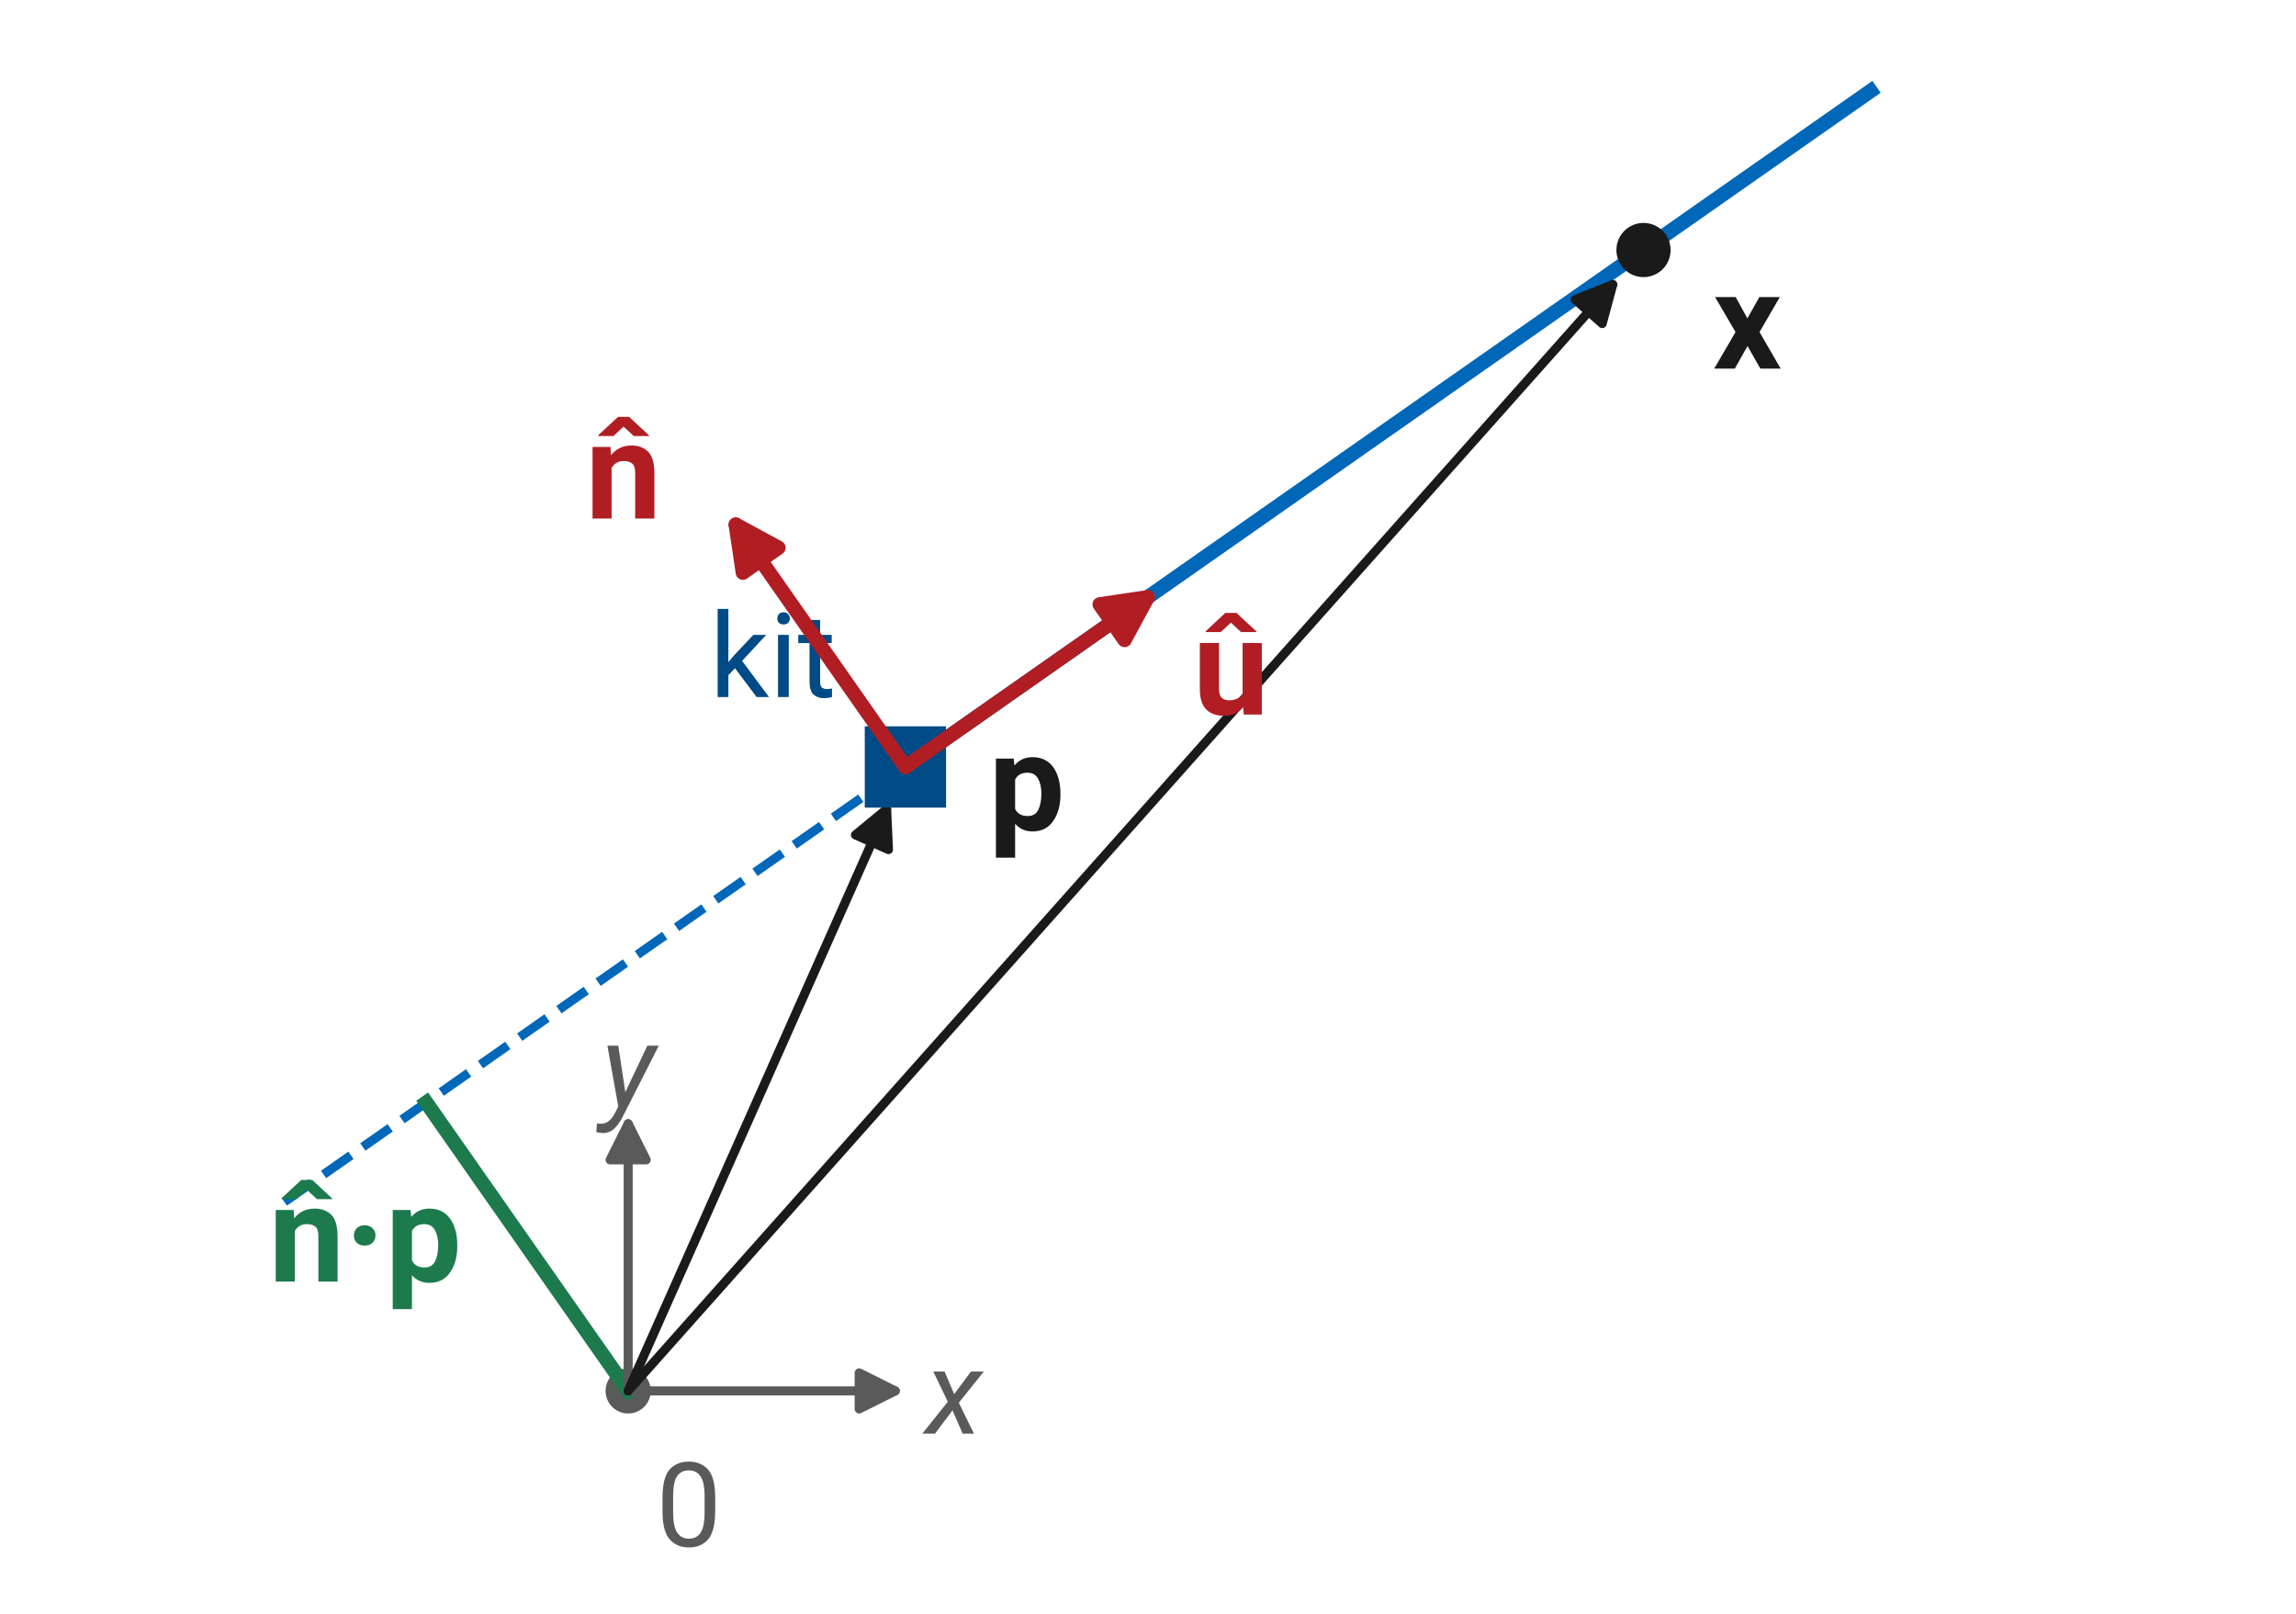
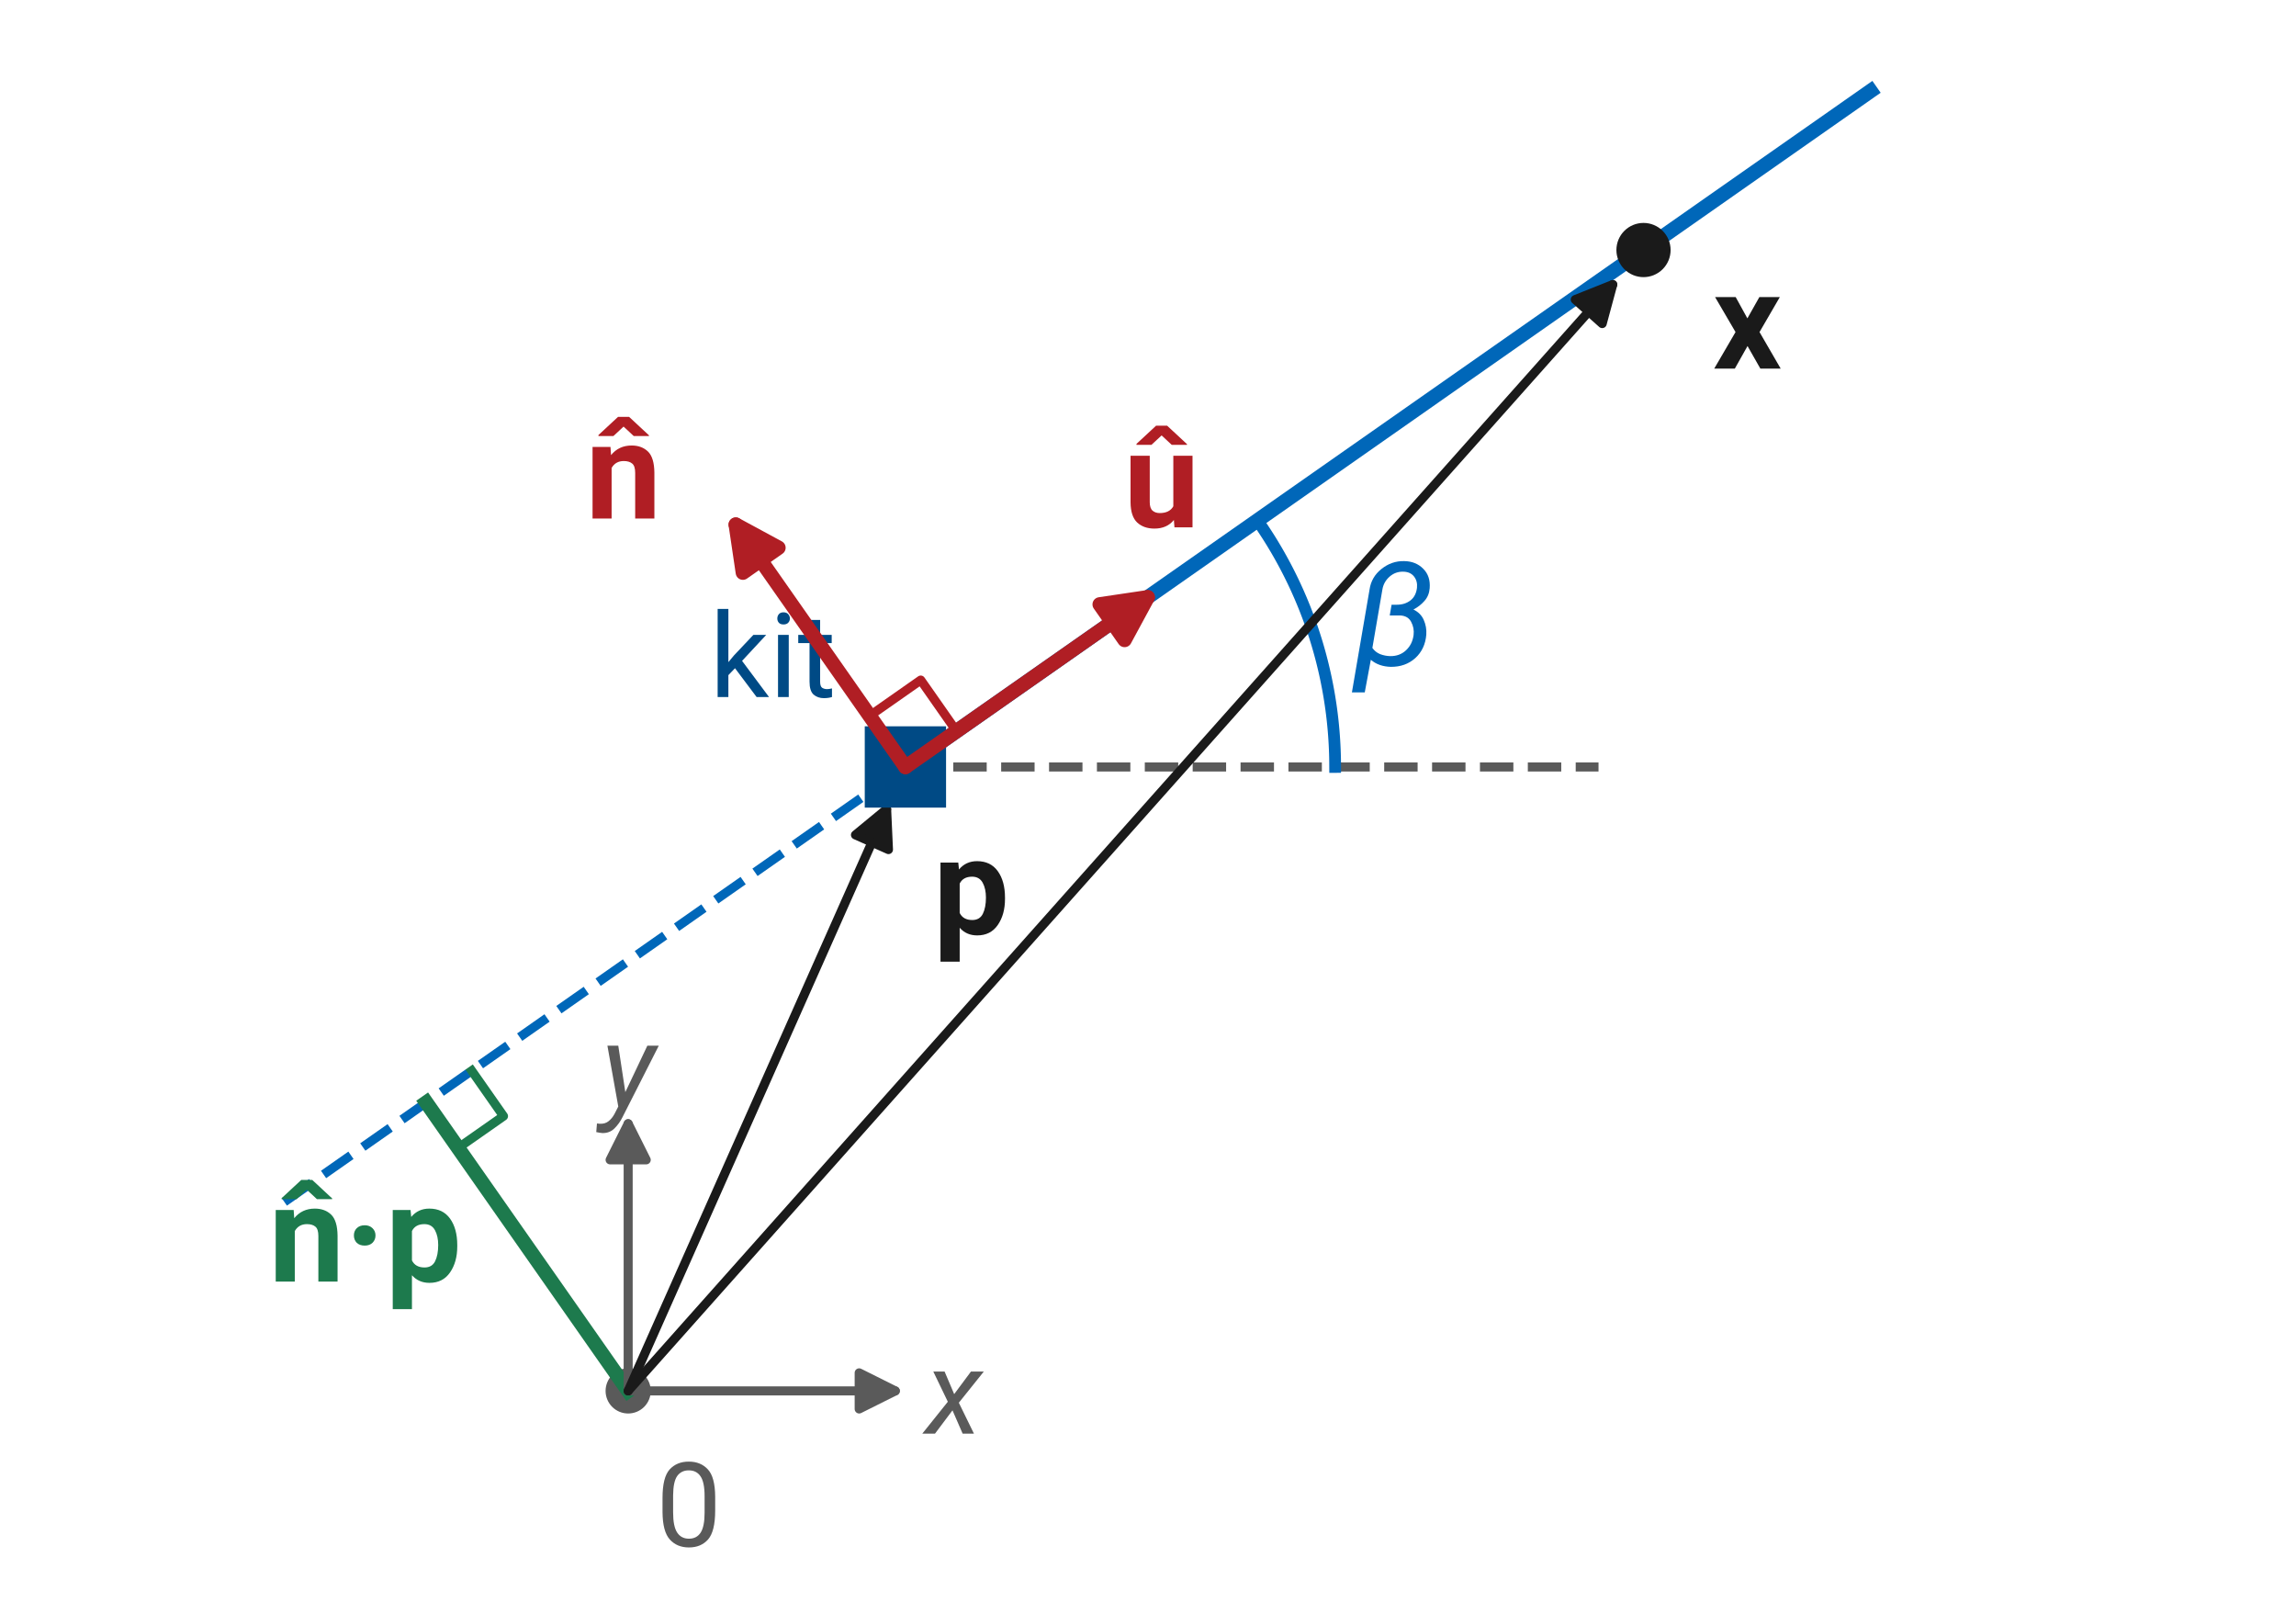
<svg xmlns="http://www.w3.org/2000/svg" xmlns:xlink="http://www.w3.org/1999/xlink" width="254.16pt" height="178.587pt" viewBox="0 0 254.16 178.587" version="1.1">
  <defs>
    <style type="text/css">*{stroke-linejoin: round; stroke-linecap: butt}</style>
  </defs>
  <g id="figure_1">
    <g id="patch_1">
      <path d="M -0 178.587  L 254.16 178.587  L 254.16 0  L -0 0  L -0 178.587  z " style="fill: none" />
    </g>
    <g id="axes_1">
      <g id="line2d_1">
+         <path d="M 100.226 84.881  L 176.951 84.881  " clip-path="url(#pb8b3fcb5f2)" style="fill: none; stroke-dasharray: 3.7,1.6; stroke-dashoffset: 0; stroke: #5a5a5a" />
+       </g>
+       <g id="line2d_2">
        <defs>
          <path id="mc246abb56e" d="M 0 2  C 0.53 2 1.039 1.789 1.414 1.414  C 1.789 1.039 2 0.53 2 0  C 2 -0.53 1.789 -1.039 1.414 -1.414  C 1.039 -1.789 0.53 -2 0 -2  C -0.53 -2 -1.039 -1.789 -1.414 -1.414  C -1.789 -1.039 -2 -0.53 -2 0  C -2 0.53 -1.789 1.039 -1.414 1.414  C -1.039 1.789 -0.53 2 0 2  z " style="stroke: #5a5a5a" />
        </defs>
        <g clip-path="url(#pb8b3fcb5f2)">
          <use xlink:href="#mc246abb56e" x="69.536" y="153.934" style="fill: #5a5a5a; stroke: #5a5a5a" />
        </g>
      </g>
-       <g id="line2d_2">
+       <g id="line2d_3">
        <path d="M 31.477 133.02  L 100.226 84.881  " clip-path="url(#pb8b3fcb5f2)" style="fill: none; stroke-dasharray: 3.7,1.6; stroke-dashoffset: 0; stroke: #0067b9" />
      </g>
-       <g id="line2d_3">
+       <g id="line2d_4">
        <path d="M 100.226 84.881  L 207.07 10.068  " clip-path="url(#pb8b3fcb5f2)" style="fill: none; stroke: #0067b9; stroke-width: 1.6; stroke-linecap: square" />
      </g>
-       <g id="line2d_4">
+       <g id="line2d_5">
        <defs>
          <path id="m0725bcef48" d="M 0 2.5  C 0.663 2.5 1.299 2.237 1.768 1.768  C 2.237 1.299 2.5 0.663 2.5 0  C 2.5 -0.663 2.237 -1.299 1.768 -1.768  C 1.299 -2.237 0.663 -2.5 0 -2.5  C -0.663 -2.5 -1.299 -2.237 -1.768 -1.768  C -2.237 -1.299 -2.5 -0.663 -2.5 0  C -2.5 0.663 -2.237 1.299 -1.768 1.768  C -1.299 2.237 -0.663 2.5 0 2.5  z " style="stroke: #1a1a1a" />
        </defs>
        <g clip-path="url(#pb8b3fcb5f2)">
          <use xlink:href="#m0725bcef48" x="181.931" y="27.671" style="fill: #1a1a1a; stroke: #1a1a1a" />
        </g>
      </g>
-       <g id="line2d_5">
+       <g id="line2d_6">
+         <path d="M 147.796 84.881  L 147.793 84.389  L 147.786 83.896  L 147.773 83.404  L 147.755 82.912  L 147.732 82.42  L 147.704 81.928  L 147.671 81.437  L 147.633 80.946  L 147.589 80.455  L 147.541 79.965  L 147.488 79.475  L 147.429 78.986  L 147.366 78.498  L 147.297 78.01  L 147.223 77.523  L 147.145 77.037  L 147.061 76.552  L 146.972 76.067  L 146.878 75.584  L 146.78 75.101  L 146.676 74.62  L 146.567 74.139  L 146.453 73.66  L 146.335 73.182  L 146.211 72.705  L 146.083 72.23  L 145.949 71.756  L 145.811 71.283  L 145.668 70.812  L 145.519 70.342  L 145.366 69.874  L 145.209 69.407  L 145.046 68.943  L 144.879 68.479  L 144.706 68.018  L 144.529 67.558  L 144.348 67.101  L 144.161 66.645  L 143.97 66.191  L 143.774 65.739  L 143.574 65.289  L 143.369 64.841  L 143.159 64.396  L 142.944 63.952  L 142.725 63.511  L 142.502 63.072  L 142.274 62.636  L 142.041 62.202  L 141.804 61.77  L 141.563 61.341  L 141.317 60.914  L 141.066 60.49  L 140.812 60.068  L 140.553 59.649  L 140.289 59.233  L 140.021 58.82  L 139.75 58.409  L 139.473 58.001  L 139.193 57.597  " clip-path="url(#pb8b3fcb5f2)" style="fill: none; stroke: #0067b9; stroke-width: 1.3; stroke-linecap: square" />
+       </g>
+       <g id="line2d_7">
+         <path d="M 105.883 80.921  L 101.922 75.264  L 96.266 79.225  " clip-path="url(#pb8b3fcb5f2)" style="fill: none; stroke: #b01e24; stroke-linecap: square" />
+       </g>
+       <g id="line2d_8">
        <path d="M 69.536 153.934  L 47.189 122.018  " clip-path="url(#pb8b3fcb5f2)" style="fill: none; stroke: #1d7a4d; stroke-width: 1.6; stroke-linecap: square" />
+       </g>
+       <g id="line2d_9">
+         <path d="M 50.71 127.046  L 55.737 123.526  L 52.217 118.498  " clip-path="url(#pb8b3fcb5f2)" style="fill: none; stroke: #1d7a4d; stroke-linecap: square" />
      </g>
      <g id="patch_2">
        <path d="M 69.536 153.934  Q 84.881 153.934 99.108 153.934  " style="fill: none; stroke: #5a5a5a; stroke-linecap: round" />
        <path d="M 95.108 151.934  L 99.108 153.934  L 95.108 155.934  z " style="fill: #5a5a5a; stroke: #5a5a5a; stroke-linecap: round" />
      </g>
      <g id="text_1">
        <text style="font-style: italic; font-size: 13px; font-family:'Source Sans Pro', 'Segoe UI', Roboto, Helvetica, Arial, sans-serif; text-anchor: middle; fill: #5a5a5a" x="105.597" y="158.663" transform="rotate(-0 105.597 158.6628)">x</text>
      </g>
      <g id="patch_3">
        <path d="M 69.536 153.934  Q 69.536 138.589 69.536 124.362  " style="fill: none; stroke: #5a5a5a; stroke-linecap: round" />
        <path d="M 67.536 128.362  L 69.536 124.362  L 71.536 128.362  z " style="fill: #5a5a5a; stroke: #5a5a5a; stroke-linecap: round" />
      </g>
      <g id="text_2">
        <text style="font-style: italic; font-size: 13px; font-family:'Source Sans Pro', 'Segoe UI', Roboto, Helvetica, Arial, sans-serif; text-anchor: middle; fill: #5a5a5a" x="69.536" y="122.602" transform="rotate(-0 69.53625 122.602)">y</text>
      </g>
      <g id="text_3">
        <text style="font-size: 13px; font-family:'Source Sans Pro', 'Segoe UI', Roboto, Helvetica, Arial, sans-serif; text-anchor: start; fill: #5a5a5a" x="72.605" y="171.131" transform="rotate(-0 72.60525 171.131)">0</text>
      </g>
      <g id="patch_4">
        <path d="M 69.536 153.934  Q 84.069 121.235 98.148 89.557  " style="fill: none; stroke: #1a1a1a; stroke-linecap: round" />
        <path d="M 94.696 92.4  L 98.148 89.557  L 98.351 94.025  z " style="fill: #1a1a1a; stroke: #1a1a1a; stroke-linecap: round" />
      </g>
      <g id="text_4">
-         <text style="font-weight: 700; font-size: 15px; font-family:'Source Sans Pro', 'Segoe UI', Roboto, Helvetica, Arial, sans-serif; text-anchor: start; fill: #1a1a1a" x="109.433" y="91.872" transform="rotate(-0 109.4333 91.87229)">p</text>
+         <text style="font-weight: 700; font-size: 15px; font-family:'Source Sans Pro', 'Segoe UI', Roboto, Helvetica, Arial, sans-serif; text-anchor: start; fill: #1a1a1a" x="103.295" y="103.381" transform="rotate(-0 103.2952 103.381)">p</text>
      </g>
      <g id="patch_5">
        <path d="M 69.536 153.934  Q 124.403 92.297 178.527 31.495  " style="fill: none; stroke: #1a1a1a; stroke-linecap: round" />
        <path d="M 174.374 33.153  L 178.527 31.495  L 177.361 35.812  z " style="fill: #1a1a1a; stroke: #1a1a1a; stroke-linecap: round" />
      </g>
      <g id="text_5">
        <text style="font-weight: 700; font-size: 15px; font-family:'Source Sans Pro', 'Segoe UI', Roboto, Helvetica, Arial, sans-serif; text-anchor: start; fill: #1a1a1a" x="189.603" y="40.8" transform="rotate(-0 189.603 40.80035)">x</text>
      </g>
-       <g id="line2d_6">
+       <g id="line2d_10">
        <defs>
          <path id="m3cbab0ef9d" d="M -4 4  L 4 4  L 4 -4  L -4 -4  z " style="stroke: #004a85; stroke-linejoin: miter" />
        </defs>
        <g clip-path="url(#pb8b3fcb5f2)">
          <use xlink:href="#m3cbab0ef9d" x="100.226" y="84.881" style="fill: #004a85; stroke: #004a85; stroke-linejoin: miter" />
        </g>
      </g>
      <g id="text_6">
        <text style="font-size: 13px; font-family:'Source Sans Pro', 'Segoe UI', Roboto, Helvetica, Arial, sans-serif; text-anchor: end; fill: #004a85" x="92.554" y="77.142" transform="rotate(-0 92.55375 77.14201)">kit</text>
      </g>
      <g id="patch_6">
        <path d="M 100.226 84.881  Q 114.367 74.98 127.043 66.104  " style="fill: none; stroke: #b01e24; stroke-width: 1.6; stroke-linecap: round" />
        <path d="M 121.735 66.891  L 127.043 66.104  L 124.488 70.823  z " style="fill: #b01e24; stroke: #b01e24; stroke-width: 1.6; stroke-linecap: round" />
      </g>
      <g id="text_7">
-         <text style="font-weight: 700; font-size: 15px; font-family:'Source Sans Pro', 'Segoe UI', Roboto, Helvetica, Arial, sans-serif; text-anchor: middle; fill: #b01e24" x="136.254" y="79.075" transform="rotate(-0 136.2545 79.07547)">û</text>
+         <text style="font-weight: 700; font-size: 15px; font-family:'Source Sans Pro', 'Segoe UI', Roboto, Helvetica, Arial, sans-serif; text-anchor: middle; fill: #b01e24" x="128.582" y="58.36" transform="rotate(-0 128.582 58.35972)">û</text>
      </g>
      <g id="patch_7">
        <path d="M 100.226 84.881  Q 90.325 70.74 81.449 58.064  " style="fill: none; stroke: #b01e24; stroke-width: 1.6; stroke-linecap: round" />
        <path d="M 82.236 63.373  L 81.449 58.064  L 86.168 60.62  z " style="fill: #b01e24; stroke: #b01e24; stroke-width: 1.6; stroke-linecap: round" />
      </g>
      <g id="text_8">
        <text style="font-weight: 700; font-size: 15px; font-family:'Source Sans Pro', 'Segoe UI', Roboto, Helvetica, Arial, sans-serif; text-anchor: middle; fill: #b01e24" x="69.015" y="57.379" transform="rotate(-0 69.01542 57.37857)">n̂</text>
      </g>
      <g id="text_9">
+         <text style="font-style: italic; font-size: 16px; font-family:'Source Sans Pro', 'Segoe UI', Roboto, Helvetica, Arial, sans-serif; text-anchor: middle; fill: #0067b9" x="154.375" y="73.629" transform="rotate(-0 154.375 73.62854)">β</text>
+       </g>
+       <g id="text_10">
        <text style="font-weight: 700; font-size: 15px; font-family:'Source Sans Pro', 'Segoe UI', Roboto, Helvetica, Arial, sans-serif; text-anchor: end; fill: #1d7a4d" x="51.107" y="141.837" transform="rotate(-0 51.1072 141.8369)">n̂·p</text>
      </g>
    </g>
  </g>
  <defs>
    <clipPath id="pb8b3fcb5f2">
      <rect x="4.32" y="4.32" width="245.52" height="168.795" />
    </clipPath>
  </defs>
</svg>
